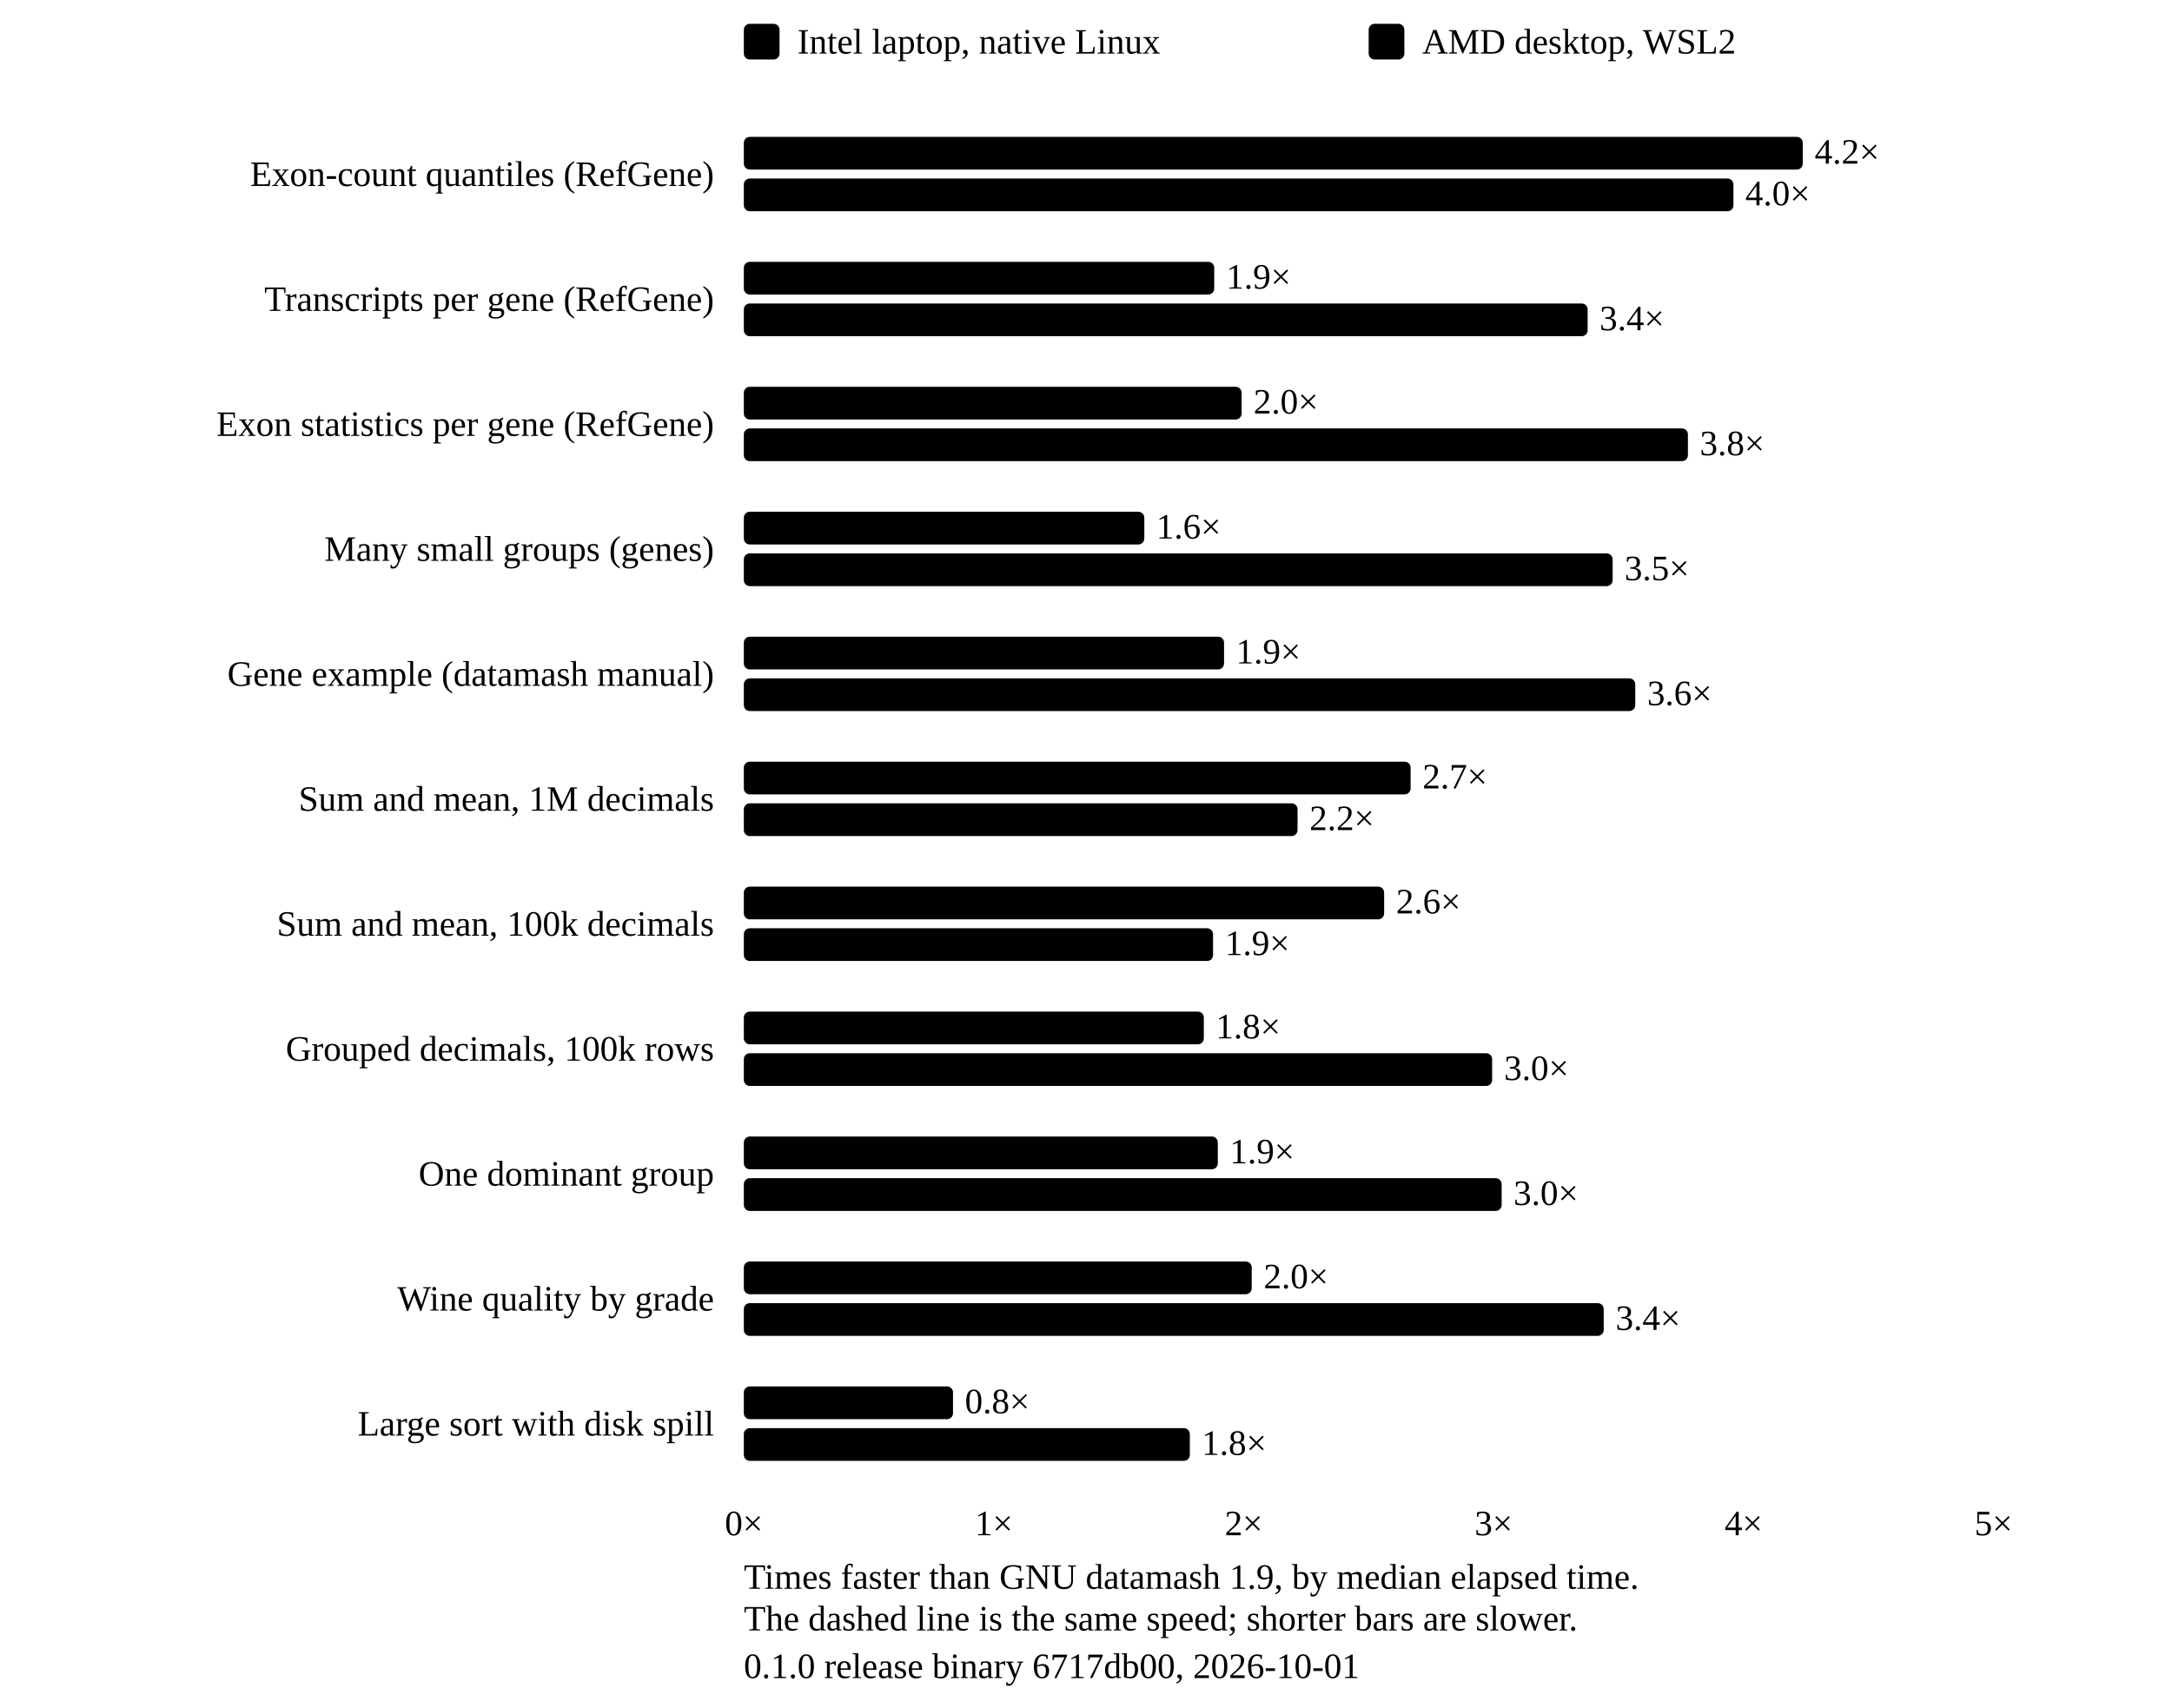
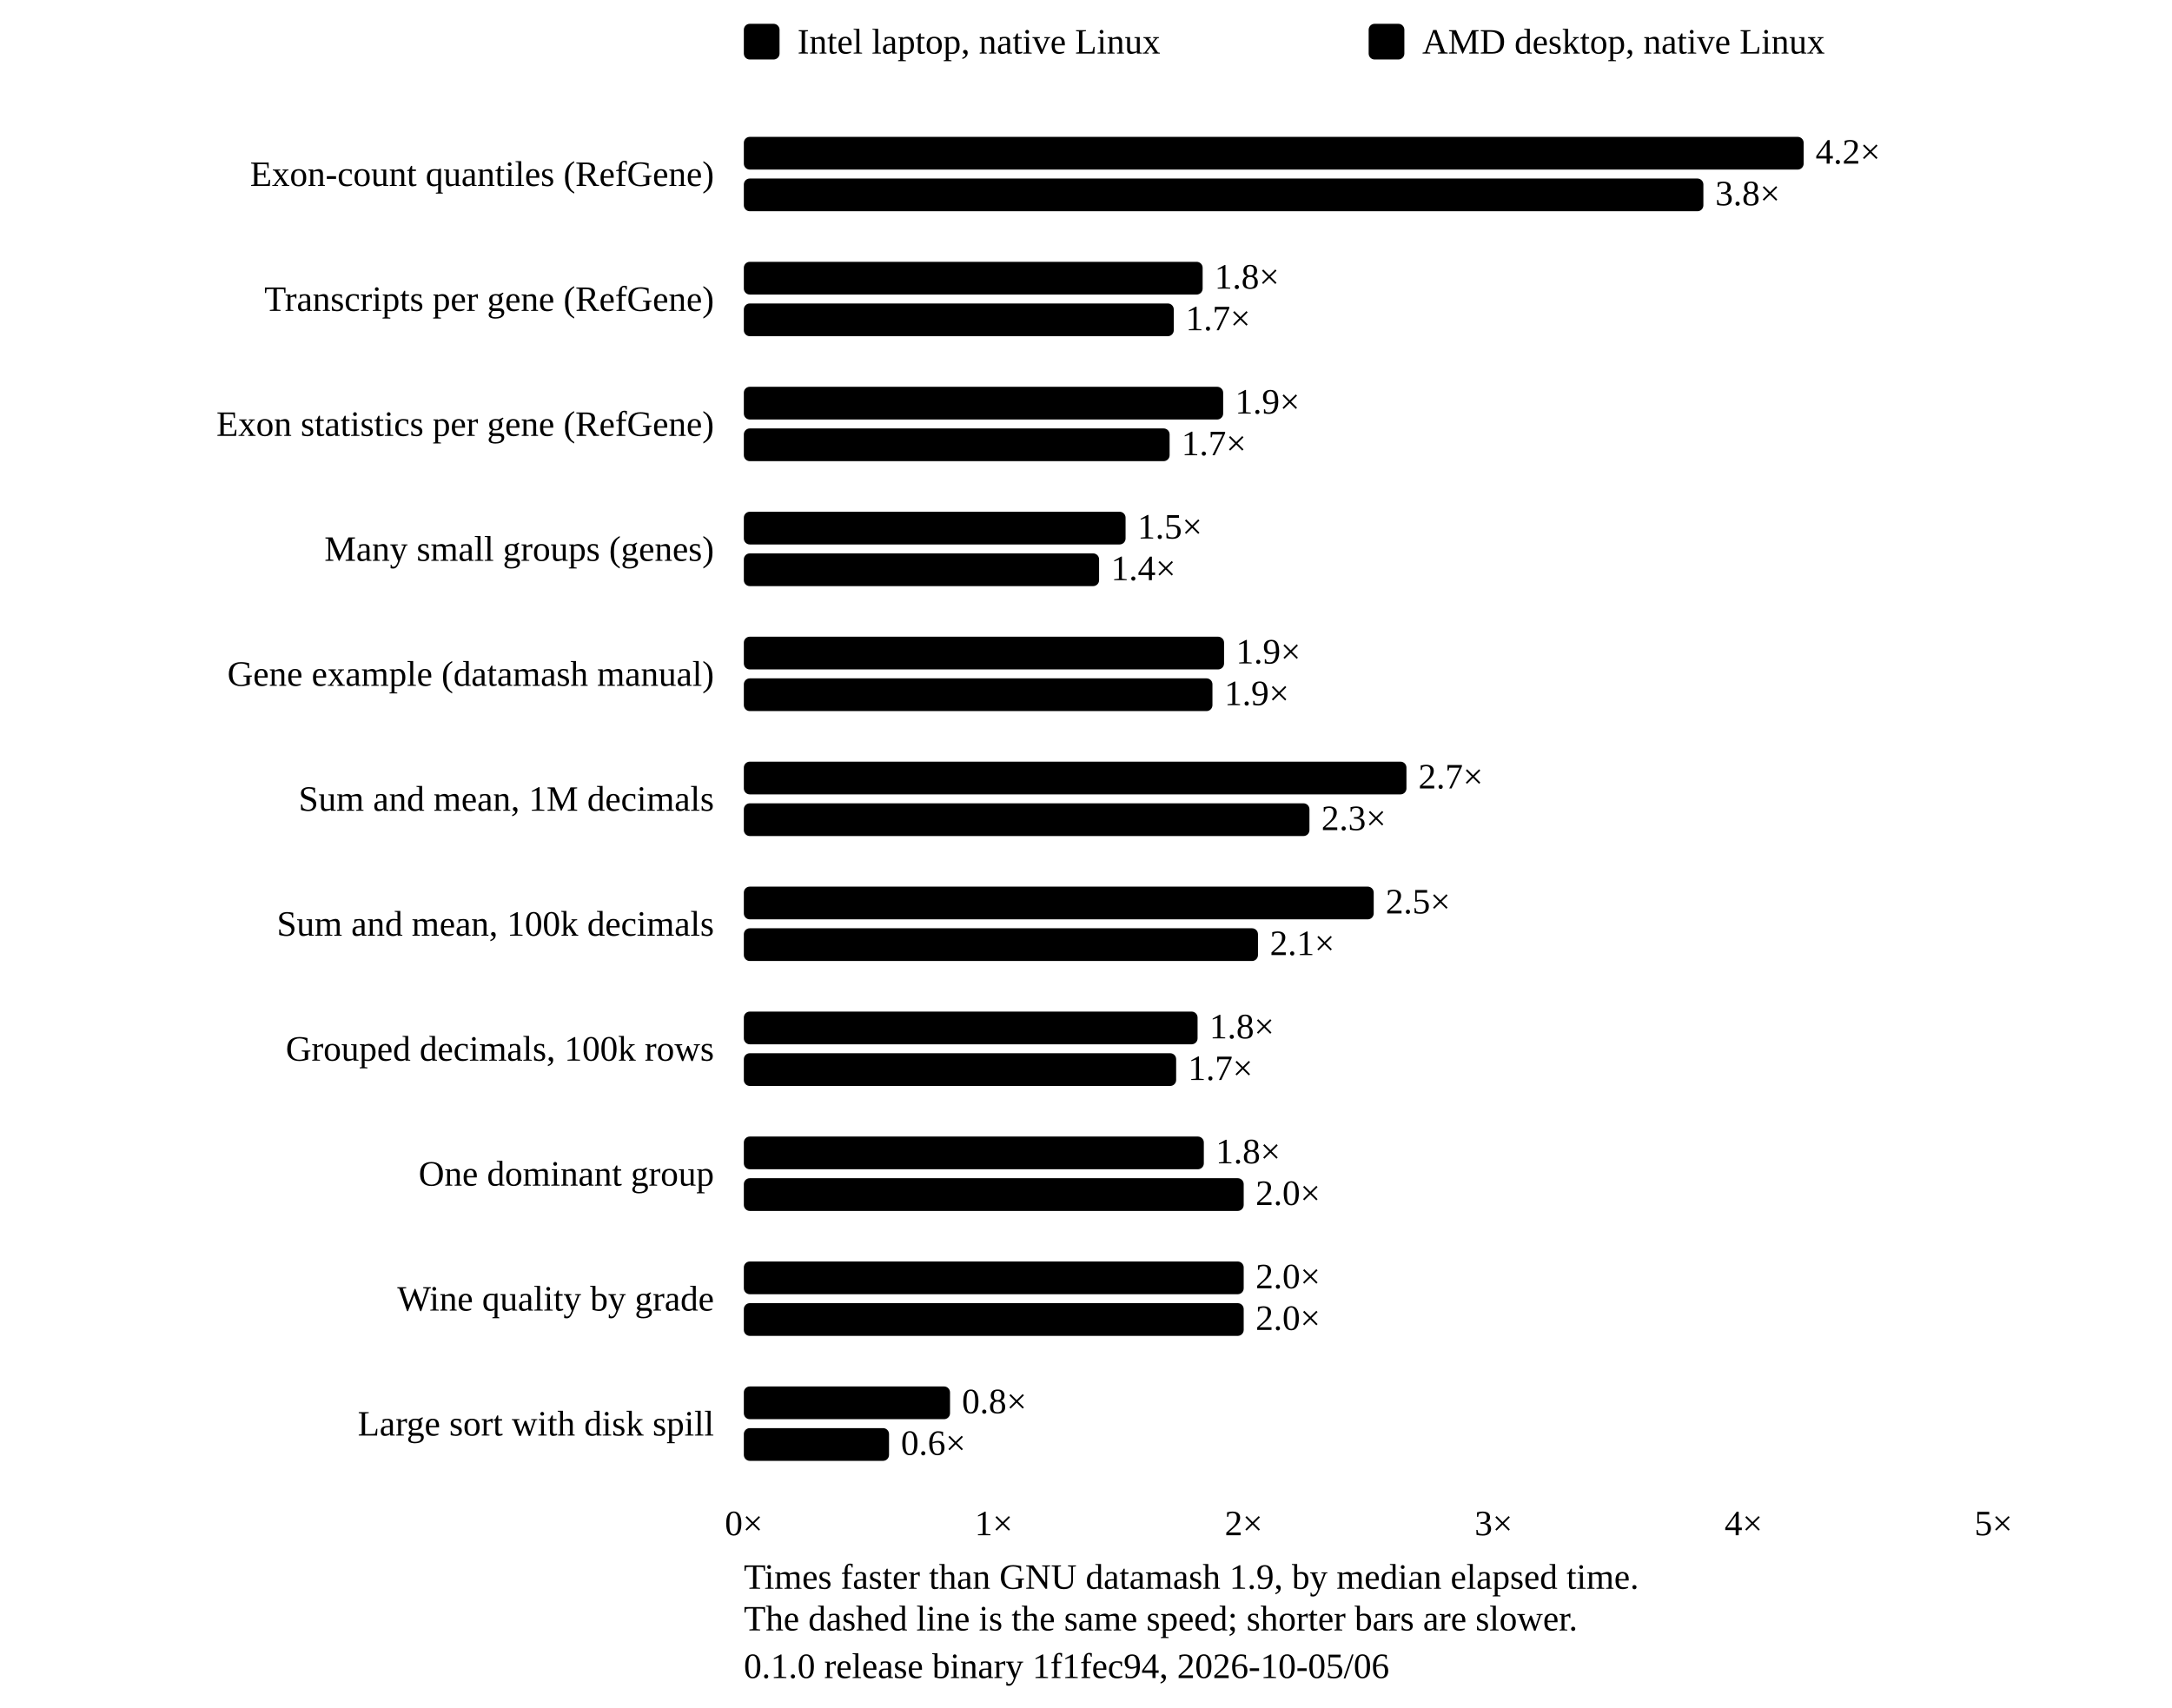
<svg xmlns="http://www.w3.org/2000/svg" class="fm-chart" viewBox="0 0 730 574" role="img" aria-labelledby="fm-chart-title">
  <rect class="fm-bar-0" x="250" y="8" width="12" height="12" rx="2" />
  <text class="fm-text" x="268" y="18">Intel laptop, native Linux</text>
  <rect class="fm-bar-1" x="460" y="8" width="12" height="12" rx="2" />
-   <text class="fm-text" x="478" y="18">AMD desktop, WSL2</text>
+   <text class="fm-text" x="478" y="18">AMD desktop, native Linux</text>
  <line class="fm-grid" x1="250.0" y1="38" x2="250.0" y2="498" />
  <text class="fm-muted" x="250.0" y="516" text-anchor="middle">0×</text>
  <line class="fm-parity" x1="334.0" y1="38" x2="334.0" y2="498" />
  <text class="fm-muted" x="334.0" y="516" text-anchor="middle">1×</text>
  <line class="fm-grid" x1="418.0" y1="38" x2="418.0" y2="498" />
  <text class="fm-muted" x="418.0" y="516" text-anchor="middle">2×</text>
  <line class="fm-grid" x1="502.0" y1="38" x2="502.0" y2="498" />
  <text class="fm-muted" x="502.0" y="516" text-anchor="middle">3×</text>
  <line class="fm-grid" x1="586.0" y1="38" x2="586.0" y2="498" />
  <text class="fm-muted" x="586.0" y="516" text-anchor="middle">4×</text>
  <line class="fm-grid" x1="670.0" y1="38" x2="670.0" y2="498" />
  <text class="fm-muted" x="670.0" y="516" text-anchor="middle">5×</text>
  <text class="fm-text" x="240" y="62.5" text-anchor="end">Exon-count quantiles (RefGene)</text>
-   <rect class="fm-bar-0" x="250" y="46" width="355.9" height="11" rx="2" />
-   <text class="fm-value" x="609.9" y="55">4.2×</text>
-   <rect class="fm-bar-1" x="250" y="60" width="332.6" height="11" rx="2" />
-   <text class="fm-value" x="586.6" y="69">4.0×</text>
+   <rect class="fm-bar-0" x="250" y="46" width="356.2" height="11" rx="2" />
+   <text class="fm-value" x="610.2" y="55">4.2×</text>
+   <rect class="fm-bar-1" x="250" y="60" width="322.5" height="11" rx="2" />
+   <text class="fm-value" x="576.5" y="69">3.8×</text>
  <text class="fm-text" x="240" y="104.5" text-anchor="end">Transcripts per gene (RefGene)</text>
-   <rect class="fm-bar-0" x="250" y="88" width="158.1" height="11" rx="2" />
-   <text class="fm-value" x="412.1" y="97">1.9×</text>
-   <rect class="fm-bar-1" x="250" y="102" width="283.6" height="11" rx="2" />
-   <text class="fm-value" x="537.6" y="111">3.4×</text>
+   <rect class="fm-bar-0" x="250" y="88" width="154.2" height="11" rx="2" />
+   <text class="fm-value" x="408.2" y="97">1.8×</text>
+   <rect class="fm-bar-1" x="250" y="102" width="144.5" height="11" rx="2" />
+   <text class="fm-value" x="398.5" y="111">1.7×</text>
  <text class="fm-text" x="240" y="146.5" text-anchor="end">Exon statistics per gene (RefGene)</text>
-   <rect class="fm-bar-0" x="250" y="130" width="167.3" height="11" rx="2" />
-   <text class="fm-value" x="421.3" y="139">2.0×</text>
-   <rect class="fm-bar-1" x="250" y="144" width="317.3" height="11" rx="2" />
-   <text class="fm-value" x="571.3" y="153">3.8×</text>
+   <rect class="fm-bar-0" x="250" y="130" width="161.1" height="11" rx="2" />
+   <text class="fm-value" x="415.1" y="139">1.9×</text>
+   <rect class="fm-bar-1" x="250" y="144" width="143.1" height="11" rx="2" />
+   <text class="fm-value" x="397.1" y="153">1.7×</text>
  <text class="fm-text" x="240" y="188.5" text-anchor="end">Many small groups (genes)</text>
-   <rect class="fm-bar-0" x="250" y="172" width="134.6" height="11" rx="2" />
-   <text class="fm-value" x="388.6" y="181">1.6×</text>
-   <rect class="fm-bar-1" x="250" y="186" width="292.0" height="11" rx="2" />
-   <text class="fm-value" x="546.0" y="195">3.5×</text>
+   <rect class="fm-bar-0" x="250" y="172" width="128.3" height="11" rx="2" />
+   <text class="fm-value" x="382.3" y="181">1.5×</text>
+   <rect class="fm-bar-1" x="250" y="186" width="119.4" height="11" rx="2" />
+   <text class="fm-value" x="373.4" y="195">1.4×</text>
  <text class="fm-text" x="240" y="230.5" text-anchor="end">Gene example (datamash manual)</text>
  <rect class="fm-bar-0" x="250" y="214" width="161.4" height="11" rx="2" />
  <text class="fm-value" x="415.4" y="223">1.9×</text>
-   <rect class="fm-bar-1" x="250" y="228" width="299.6" height="11" rx="2" />
-   <text class="fm-value" x="553.6" y="237">3.6×</text>
+   <rect class="fm-bar-1" x="250" y="228" width="157.5" height="11" rx="2" />
+   <text class="fm-value" x="411.5" y="237">1.9×</text>
  <text class="fm-text" x="240" y="272.5" text-anchor="end">Sum and mean, 1M decimals</text>
-   <rect class="fm-bar-0" x="250" y="256" width="224.1" height="11" rx="2" />
-   <text class="fm-value" x="478.1" y="265">2.7×</text>
-   <rect class="fm-bar-1" x="250" y="270" width="186.1" height="11" rx="2" />
-   <text class="fm-value" x="440.1" y="279">2.2×</text>
+   <rect class="fm-bar-0" x="250" y="256" width="222.7" height="11" rx="2" />
+   <text class="fm-value" x="476.7" y="265">2.7×</text>
+   <rect class="fm-bar-1" x="250" y="270" width="190.1" height="11" rx="2" />
+   <text class="fm-value" x="444.1" y="279">2.3×</text>
  <text class="fm-text" x="240" y="314.5" text-anchor="end">Sum and mean, 100k decimals</text>
-   <rect class="fm-bar-0" x="250" y="298" width="215.2" height="11" rx="2" />
-   <text class="fm-value" x="469.2" y="307">2.6×</text>
-   <rect class="fm-bar-1" x="250" y="312" width="157.7" height="11" rx="2" />
-   <text class="fm-value" x="411.7" y="321">1.9×</text>
+   <rect class="fm-bar-0" x="250" y="298" width="211.7" height="11" rx="2" />
+   <text class="fm-value" x="465.7" y="307">2.5×</text>
+   <rect class="fm-bar-1" x="250" y="312" width="172.8" height="11" rx="2" />
+   <text class="fm-value" x="426.8" y="321">2.1×</text>
  <text class="fm-text" x="240" y="356.5" text-anchor="end">Grouped decimals, 100k rows</text>
-   <rect class="fm-bar-0" x="250" y="340" width="154.6" height="11" rx="2" />
-   <text class="fm-value" x="408.6" y="349">1.8×</text>
-   <rect class="fm-bar-1" x="250" y="354" width="251.5" height="11" rx="2" />
-   <text class="fm-value" x="505.5" y="363">3.0×</text>
+   <rect class="fm-bar-0" x="250" y="340" width="152.5" height="11" rx="2" />
+   <text class="fm-value" x="406.5" y="349">1.8×</text>
+   <rect class="fm-bar-1" x="250" y="354" width="145.3" height="11" rx="2" />
+   <text class="fm-value" x="399.3" y="363">1.7×</text>
  <text class="fm-text" x="240" y="398.5" text-anchor="end">One dominant group</text>
-   <rect class="fm-bar-0" x="250" y="382" width="159.3" height="11" rx="2" />
-   <text class="fm-value" x="413.3" y="391">1.9×</text>
-   <rect class="fm-bar-1" x="250" y="396" width="254.7" height="11" rx="2" />
-   <text class="fm-value" x="508.7" y="405">3.0×</text>
+   <rect class="fm-bar-0" x="250" y="382" width="154.6" height="11" rx="2" />
+   <text class="fm-value" x="408.6" y="391">1.8×</text>
+   <rect class="fm-bar-1" x="250" y="396" width="168.0" height="11" rx="2" />
+   <text class="fm-value" x="422.0" y="405">2.0×</text>
  <text class="fm-text" x="240" y="440.5" text-anchor="end">Wine quality by grade</text>
-   <rect class="fm-bar-0" x="250" y="424" width="170.7" height="11" rx="2" />
-   <text class="fm-value" x="424.7" y="433">2.0×</text>
-   <rect class="fm-bar-1" x="250" y="438" width="289.0" height="11" rx="2" />
-   <text class="fm-value" x="543.0" y="447">3.4×</text>
+   <rect class="fm-bar-0" x="250" y="424" width="168.0" height="11" rx="2" />
+   <text class="fm-value" x="422.0" y="433">2.0×</text>
+   <rect class="fm-bar-1" x="250" y="438" width="168.0" height="11" rx="2" />
+   <text class="fm-value" x="422.0" y="447">2.0×</text>
  <text class="fm-text" x="240" y="482.5" text-anchor="end">Large sort with disk spill</text>
-   <rect class="fm-bar-0" x="250" y="466" width="70.3" height="11" rx="2" />
-   <text class="fm-value" x="324.3" y="475">0.8×</text>
-   <rect class="fm-bar-1" x="250" y="480" width="149.9" height="11" rx="2" />
-   <text class="fm-value" x="403.9" y="489">1.8×</text>
+   <rect class="fm-bar-0" x="250" y="466" width="69.3" height="11" rx="2" />
+   <text class="fm-value" x="323.3" y="475">0.8×</text>
+   <rect class="fm-bar-1" x="250" y="480" width="48.8" height="11" rx="2" />
+   <text class="fm-value" x="302.8" y="489">0.6×</text>
  <text class="fm-muted" x="250" y="534">Times faster than GNU datamash 1.9, by median elapsed time.</text>
  <text class="fm-muted" x="250" y="548">The dashed line is the same speed; shorter bars are slower.</text>
-   <text class="fm-muted" x="250" y="564">0.1.0 release binary 6717db00, 2026-10-01</text>
+   <text class="fm-muted" x="250" y="564">0.1.0 release binary 1f1fec94, 2026-10-05/06</text>
</svg>
